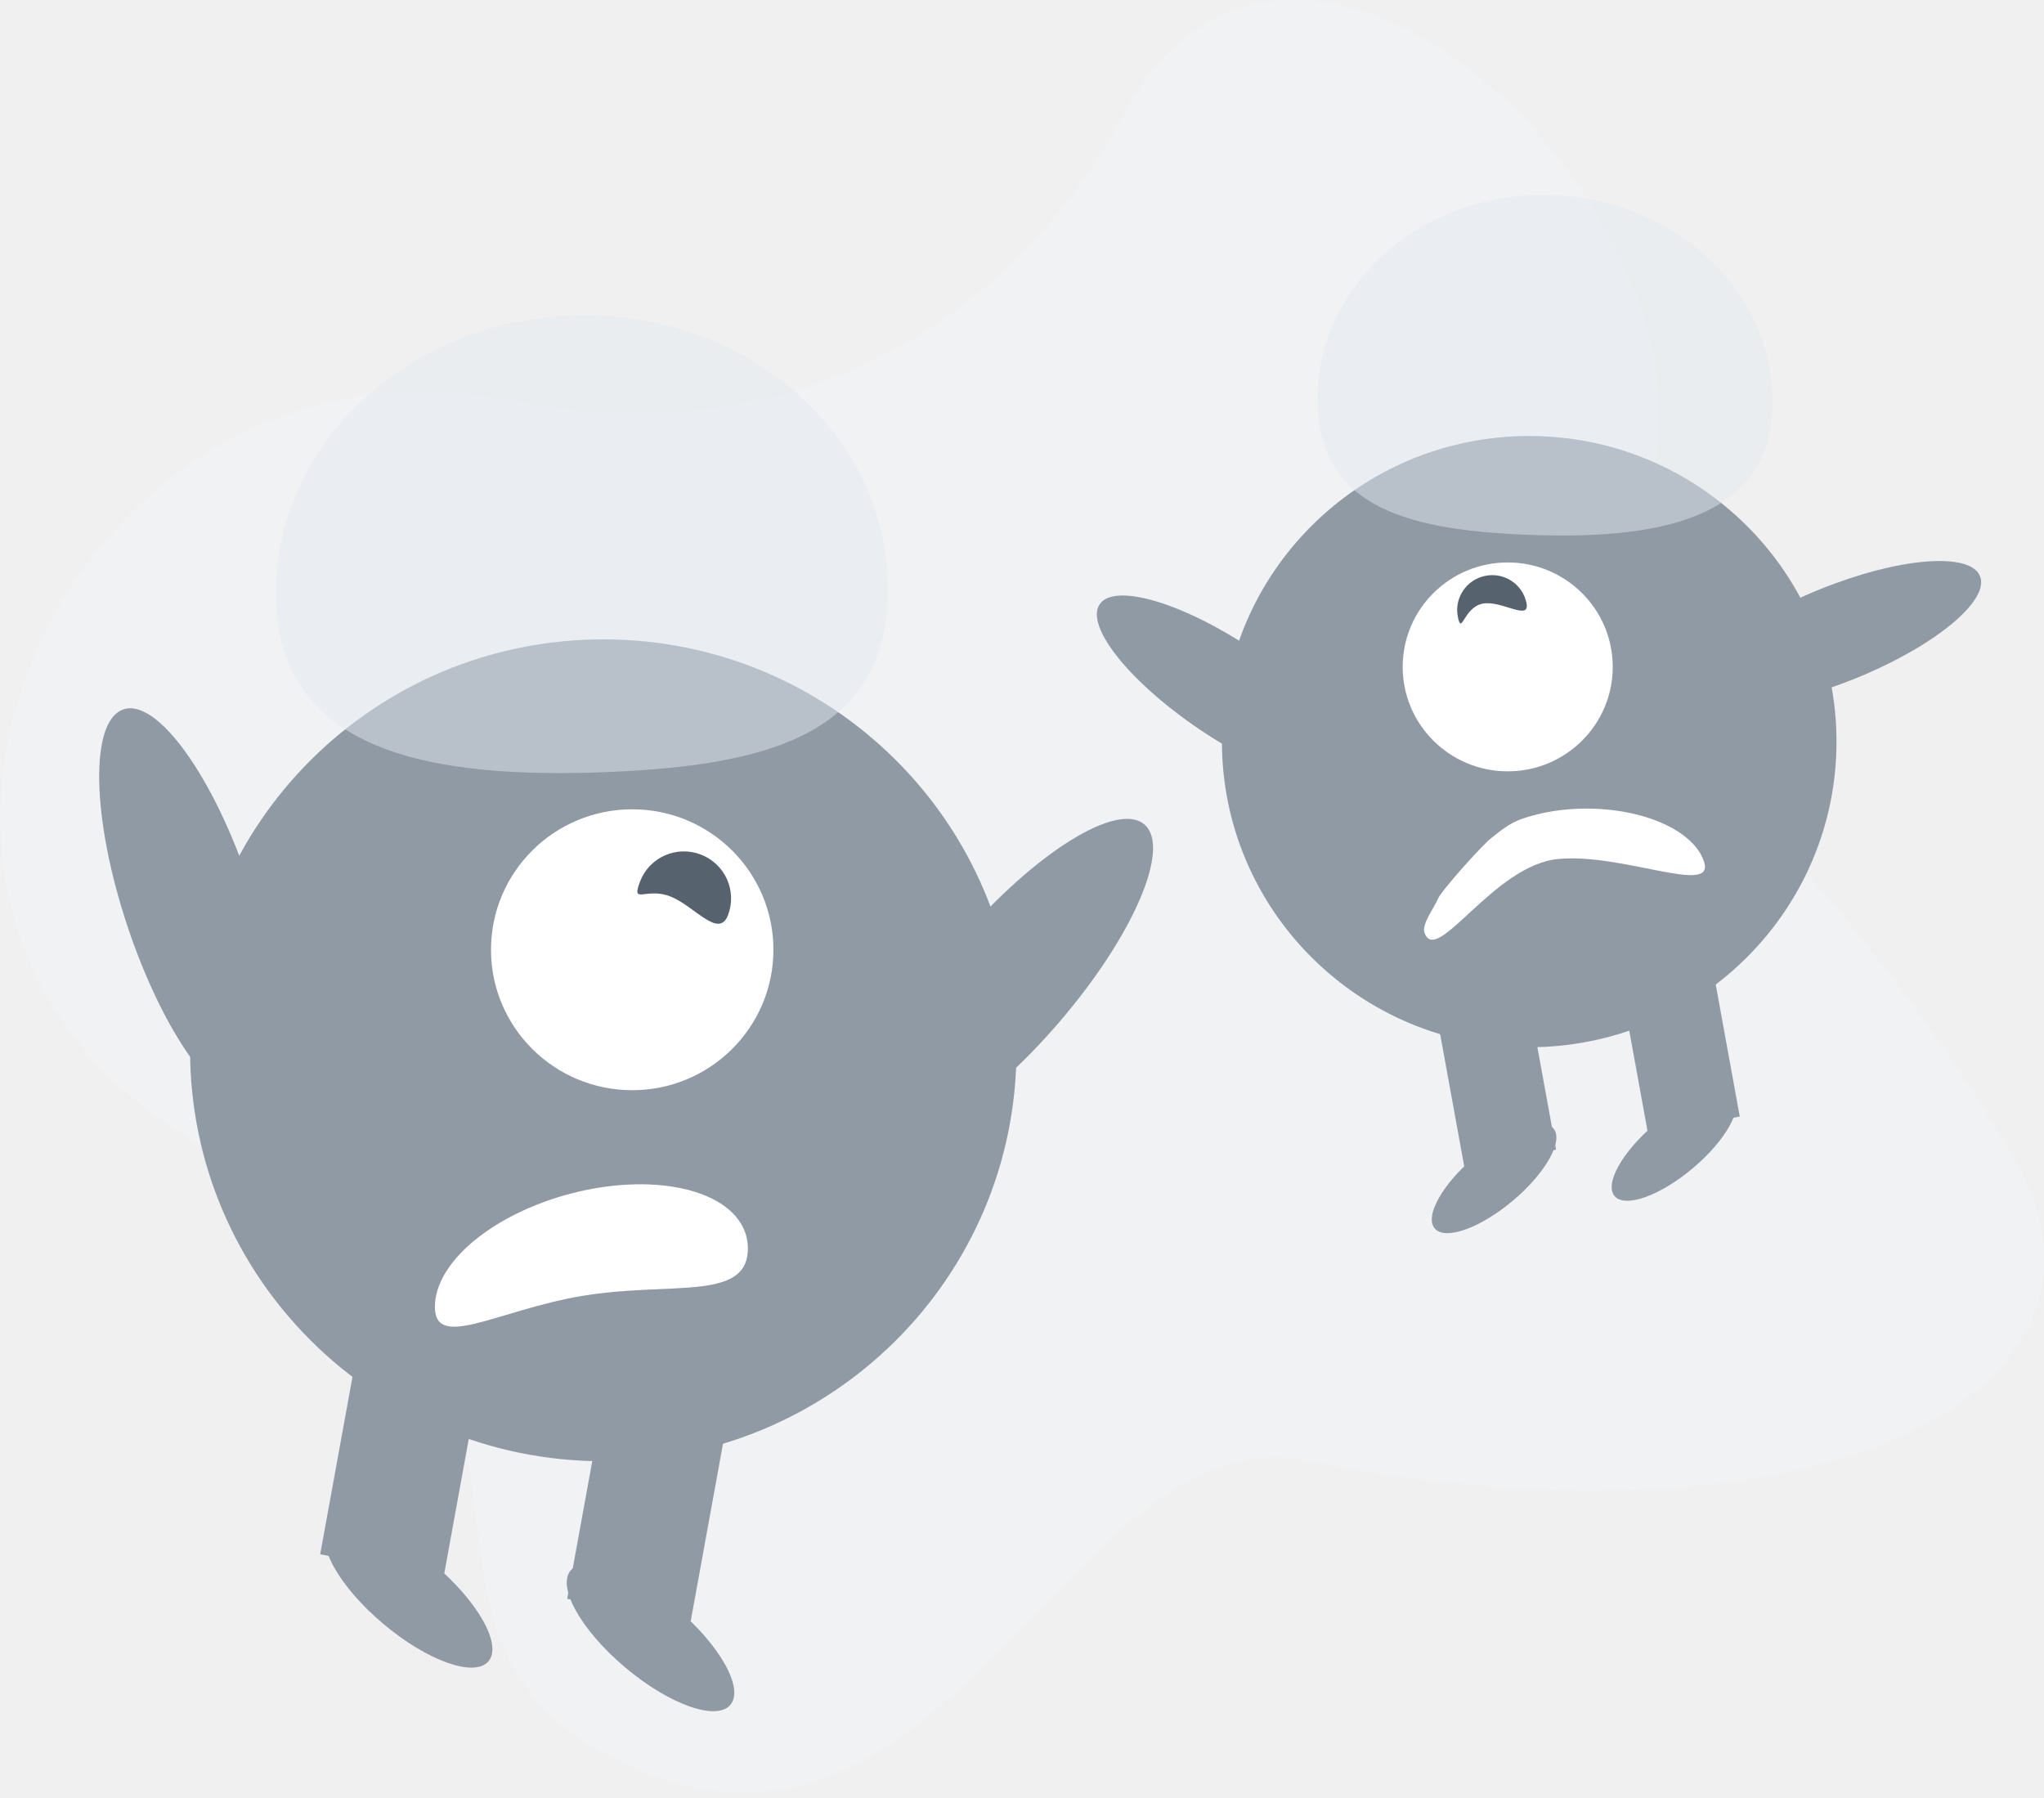
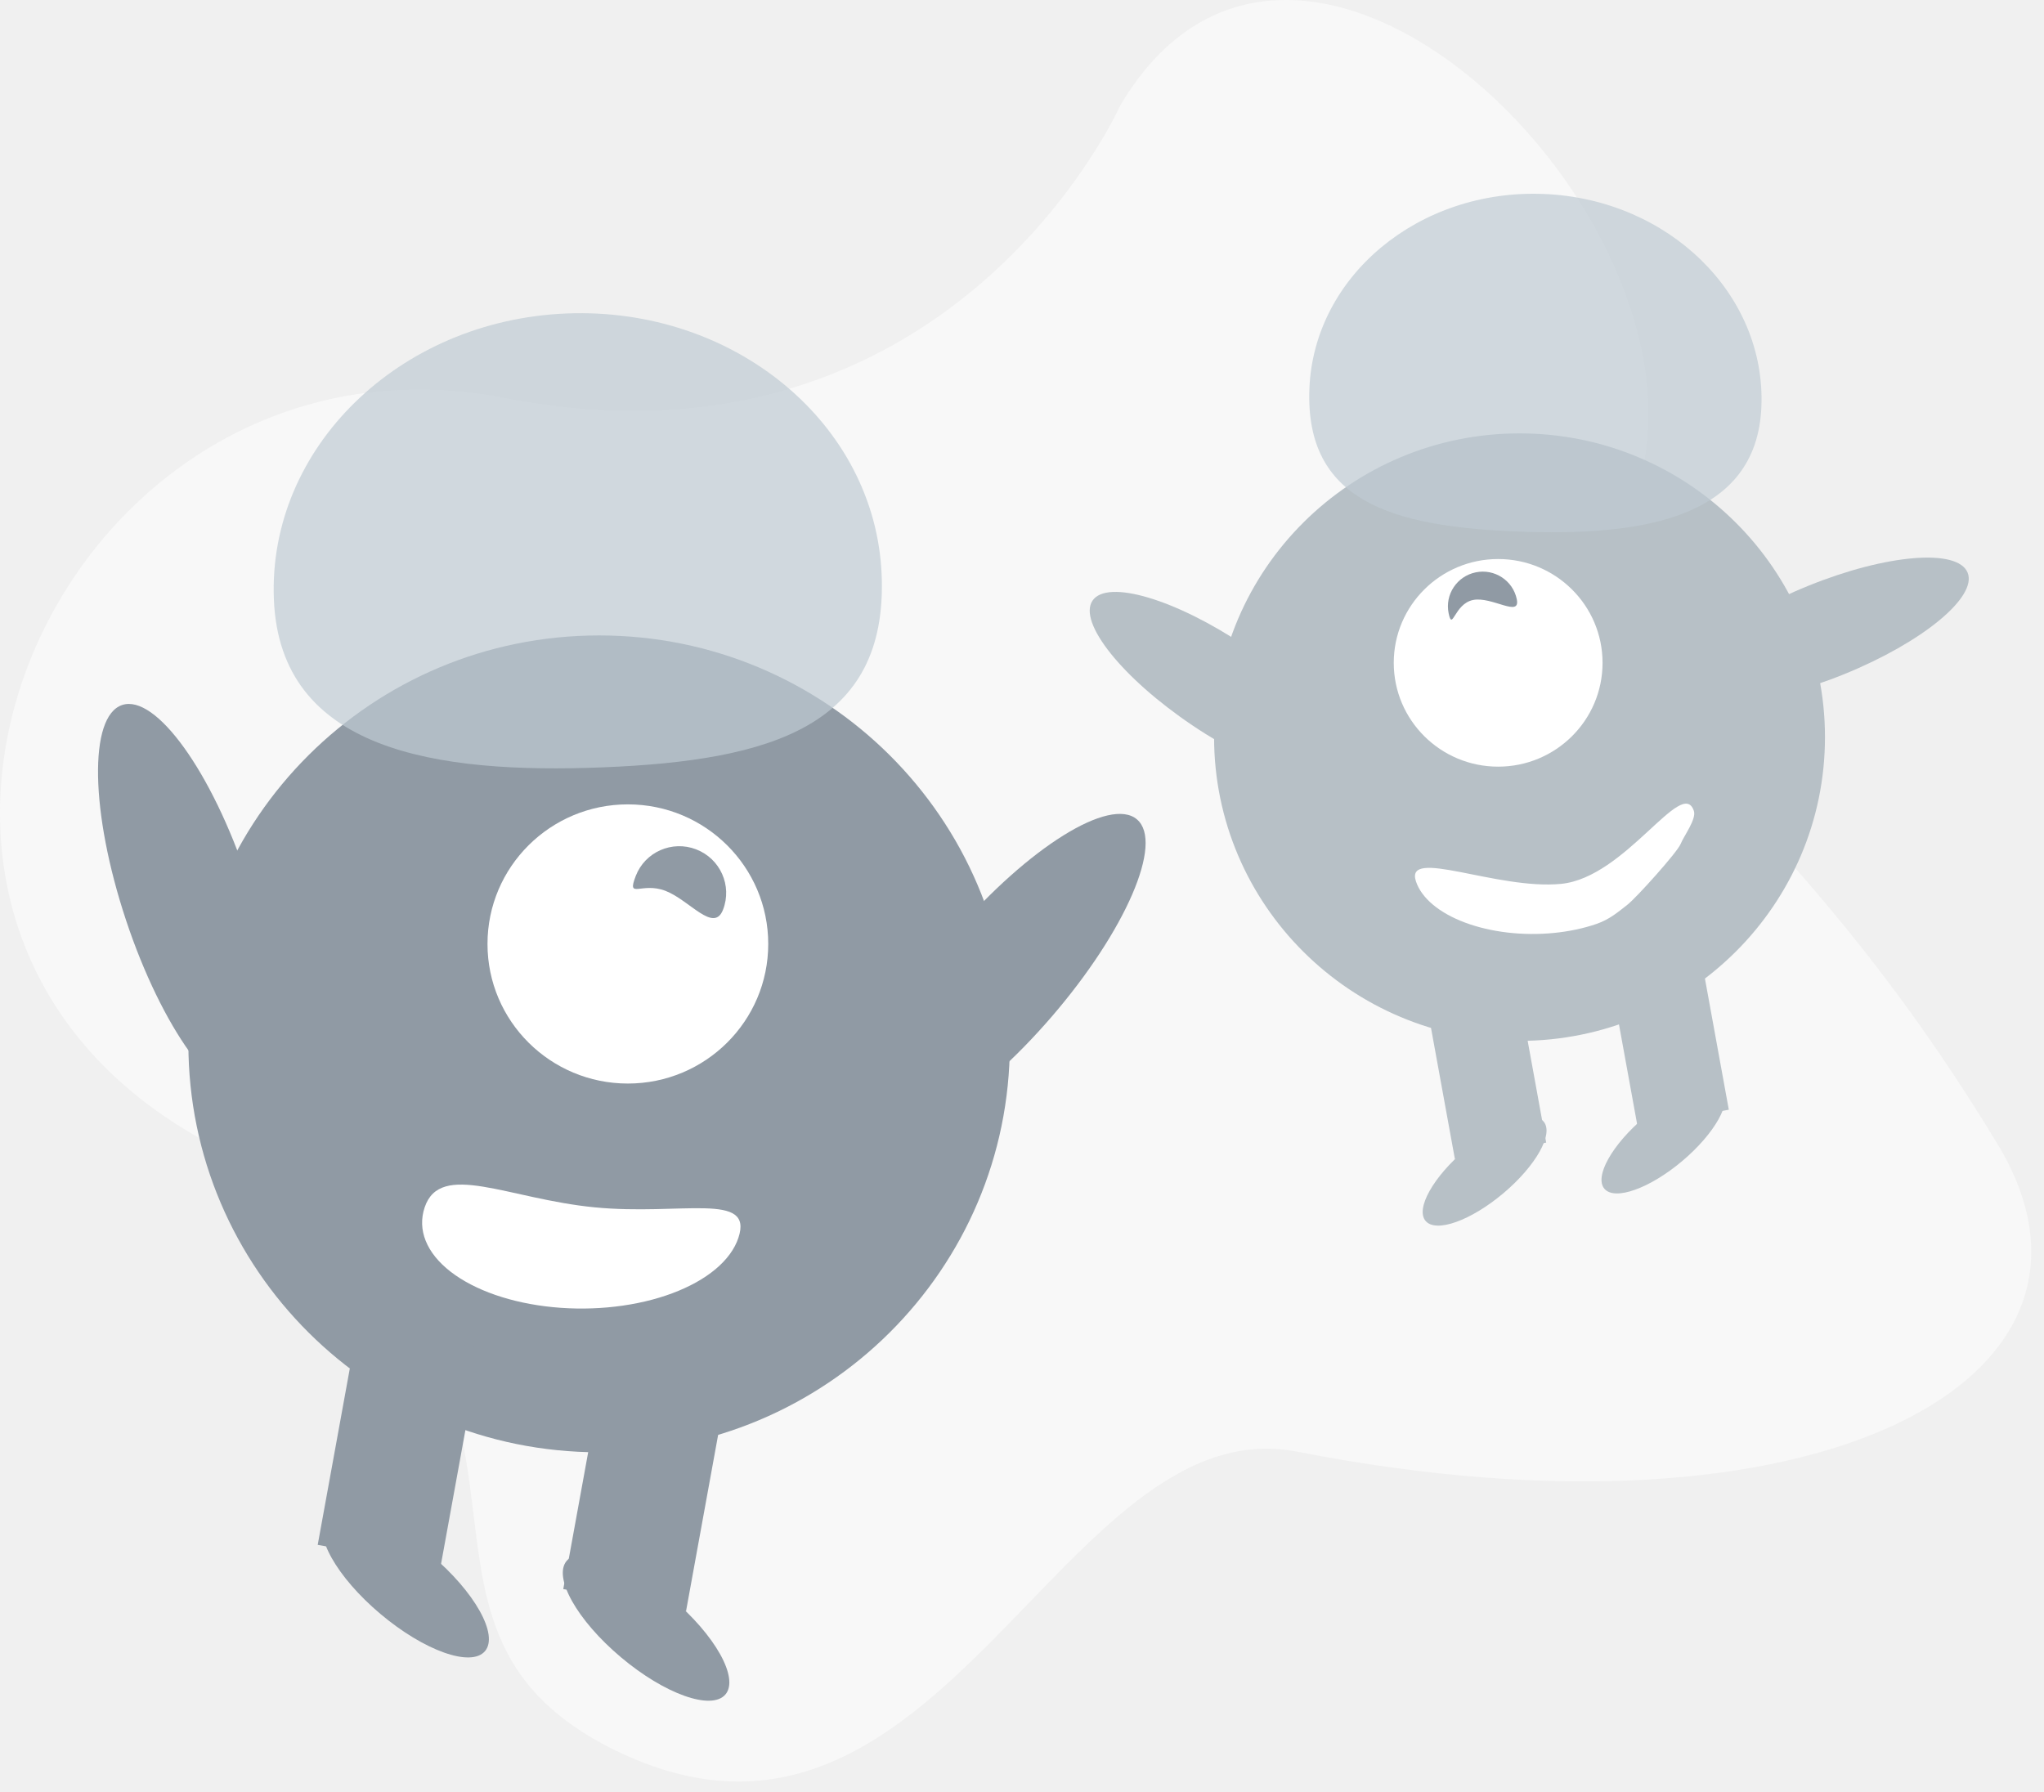
- <svg xmlns="http://www.w3.org/2000/svg" width="141" height="124" viewBox="0 0 141 124" fill="none">
-   <path d="M77.774 7.335C77.774 7.335 66.055 33.636 35.065 27.611C4.075 21.586 -14.596 63.976 14.702 79.432C44.001 94.889 23.696 112.645 43.236 121.714C65.445 132.022 73.726 97.554 90.088 100.755C126.198 107.82 148.535 95.703 138.658 79.396C121.32 50.772 108.732 51.826 113.848 33.341C118.963 14.856 90.073 -13.521 77.774 7.335Z" fill="#F0F2F4" />
-   <path d="M41.616 100.794C25.874 100.794 13.113 88.103 13.113 72.448C13.113 56.793 25.874 44.102 41.616 44.102C57.357 44.102 70.118 56.793 70.118 72.448C70.118 88.103 57.357 100.794 41.616 100.794Z" fill="#909AA4" />
-   <path d="M30.608 108.751L22.087 107.217L24.851 92.034L33.371 93.569L30.608 108.751Z" fill="#909AA4" />
-   <path d="M47.648 111.819L39.127 110.285L41.891 95.103L50.411 96.637L47.648 111.819Z" fill="#909AA4" />
-   <path d="M43.125 115.016C40.084 112.455 38.402 109.459 39.367 108.325C40.333 107.191 43.582 108.348 46.623 110.909C49.664 113.47 51.346 116.466 50.38 117.6C49.415 118.735 46.166 117.578 43.125 115.016Z" fill="#909AA4" />
-   <path d="M26.439 112.01C23.398 109.449 21.716 106.453 22.681 105.319C23.647 104.185 26.896 105.342 29.937 107.903C32.978 110.465 34.66 113.46 33.694 114.595C32.728 115.729 29.48 114.572 26.439 112.01Z" fill="#909AA4" />
-   <path d="M43.611 75.2C38.231 75.2 33.87 70.863 33.87 65.512C33.87 60.162 38.231 55.824 43.611 55.824C48.991 55.824 53.352 60.162 53.352 65.512C53.352 70.863 48.991 75.2 43.611 75.2Z" fill="white" />
-   <path d="M46.22 61.827C44.547 61.182 43.517 62.457 44.158 60.793C44.8 59.129 46.676 58.302 48.35 58.947C50.023 59.592 50.859 61.464 50.218 63.129C49.577 64.793 47.893 62.472 46.22 61.827Z" fill="#56626E" />
-   <path opacity="0.6" d="M19.046 41.609C18.617 31.115 27.712 22.226 39.359 21.756C51.006 21.285 60.795 29.411 61.224 39.905C61.652 50.4 53.556 52.784 41.909 53.255C30.262 53.725 19.474 52.103 19.046 41.609Z" fill="#E3E9EE" fill-opacity="0.8" />
-   <path d="M60.343 78.457C58.477 76.857 61.128 70.727 66.265 64.766C71.401 58.806 77.078 55.27 78.944 56.87C80.809 58.471 78.158 64.6 73.022 70.561C67.885 76.522 62.209 80.057 60.343 78.457Z" fill="#909AA4" />
-   <path d="M8.514 48.932C10.845 48.151 14.745 53.572 17.226 61.04C19.706 68.507 19.827 75.193 17.496 75.974C15.165 76.754 11.265 71.333 8.785 63.866C6.304 56.398 6.183 49.712 8.514 48.932Z" fill="#909AA4" />
-   <path d="M51.584 86.332C51.635 85.52 51.407 84.763 50.912 84.104C50.417 83.444 49.665 82.895 48.699 82.488C47.733 82.08 46.572 81.823 45.282 81.73C43.992 81.637 42.598 81.71 41.181 81.945C39.764 82.181 38.35 82.574 37.022 83.102C35.693 83.629 34.475 84.282 33.437 85.022C32.4 85.763 31.562 86.576 30.974 87.415C30.385 88.254 30.057 89.104 30.007 89.915C29.794 93.325 34.231 90.374 40.19 89.385C46.148 88.395 51.371 89.742 51.584 86.332Z" fill="white" />
-   <path d="M105.489 72.236C117.196 72.236 126.686 62.797 126.686 51.155C126.686 39.512 117.196 30.074 105.489 30.074C93.782 30.074 84.292 39.512 84.292 51.155C84.292 62.797 93.782 72.236 105.489 72.236Z" fill="#909AA4" />
-   <path d="M113.676 78.158L120.013 77.018L117.957 65.727L111.621 66.868L113.676 78.158Z" fill="#909AA4" />
-   <path d="M101.003 80.44L107.34 79.299L105.284 68.008L98.948 69.149L101.003 80.44Z" fill="#909AA4" />
-   <path d="M104.367 82.816C106.628 80.911 107.879 78.683 107.161 77.84C106.443 76.997 104.027 77.857 101.766 79.762C99.504 81.667 98.253 83.895 98.971 84.738C99.689 85.582 102.105 84.721 104.367 82.816Z" fill="#909AA4" />
-   <path d="M116.776 80.582C119.038 78.677 120.289 76.449 119.571 75.606C118.852 74.762 116.437 75.623 114.175 77.528C111.913 79.432 110.662 81.66 111.38 82.504C112.099 83.347 114.514 82.487 116.776 80.582Z" fill="#909AA4" />
-   <path d="M104.006 53.206C108.007 53.206 111.25 49.981 111.25 46.002C111.25 42.023 108.007 38.797 104.006 38.797C100.005 38.797 96.761 42.023 96.761 46.002C96.761 49.981 100.005 53.206 104.006 53.206Z" fill="white" />
-   <path d="M102.261 41.642C103.567 41.374 105.566 42.889 105.3 41.59C105.033 40.29 103.758 39.454 102.452 39.722C101.145 39.99 100.302 41.26 100.568 42.56C100.835 43.859 100.954 41.91 102.261 41.642Z" fill="#56626E" />
-   <path opacity="0.6" d="M122.274 28.224C122.593 20.42 115.83 13.81 107.168 13.46C98.506 13.11 91.226 19.153 90.908 26.957C90.589 34.762 96.61 36.535 105.271 36.885C113.933 37.235 121.955 36.029 122.274 28.224Z" fill="#E3E9EE" fill-opacity="0.8" />
-   <path d="M93.435 53.517C94.46 52.003 91.355 48.127 86.501 44.859C81.647 41.591 76.881 40.169 75.857 41.683C74.832 43.197 77.937 47.073 82.791 50.341C87.645 53.609 92.41 55.031 93.435 53.517Z" fill="#909AA4" />
-   <path d="M136.586 39.745C135.904 38.049 130.954 38.456 125.531 40.653C120.107 42.851 116.264 46.007 116.947 47.703C117.629 49.399 122.579 48.992 128.002 46.794C133.425 44.597 137.269 41.441 136.586 39.745Z" fill="#909AA4" />
-   <path d="M98.26 64.32C98.067 63.747 98.953 62.586 99.182 62.017C99.41 61.448 102.25 58.289 102.866 57.811C103.481 57.332 104.088 56.796 104.996 56.481C105.905 56.166 106.92 55.95 107.983 55.846C109.047 55.743 110.138 55.753 111.194 55.877C112.25 56 113.251 56.234 114.138 56.566C115.026 56.898 115.784 57.321 116.368 57.811C116.953 58.301 117.352 58.848 117.544 59.421C118.354 61.829 111.942 58.818 107.471 59.254C103.001 59.69 99.07 66.728 98.26 64.32Z" fill="white" />
+ <svg xmlns="http://www.w3.org/2000/svg" width="154" height="135" viewBox="0 0 154 135" fill="none">
+   <path d="M84.395 7.963C84.395 7.963 71.672 36.518 38.027 29.977C4.382 23.435 -15.889 69.458 15.919 86.238C47.728 103.019 25.684 122.296 46.898 132.143C71.01 143.334 80.001 105.912 97.764 109.388C136.968 117.059 161.219 103.903 150.496 86.199C131.673 55.122 118.006 56.266 123.56 36.198C129.114 16.129 97.748 -14.68 84.395 7.963Z" fill="#F8F8F8" />
+   <path d="M45.139 109.43C28.049 109.43 14.194 95.651 14.194 78.655C14.194 61.658 28.049 47.88 45.139 47.88C62.229 47.88 76.084 61.658 76.084 78.655C76.084 95.651 62.229 109.43 45.139 109.43Z" fill="#909AA4" />
+   <path d="M33.188 118.071L23.937 116.406L26.937 99.923L36.188 101.588L33.188 118.071Z" fill="#909AA4" />
+   <path d="M51.688 121.403L42.438 119.737L45.438 103.254L54.688 104.92L51.688 121.403Z" fill="#909AA4" />
+   <path d="M46.778 124.871C43.476 122.09 41.65 118.838 42.698 117.606C43.747 116.375 47.273 117.631 50.575 120.412C53.877 123.193 55.703 126.445 54.655 127.677C53.606 128.908 50.08 127.652 46.778 124.871Z" fill="#909AA4" />
+   <path d="M28.662 121.61C25.36 118.829 23.534 115.576 24.582 114.345C25.631 113.114 29.158 114.37 32.459 117.151C35.761 119.931 37.587 123.184 36.539 124.415C35.49 125.647 31.964 124.391 28.662 121.61Z" fill="#909AA4" />
+   <path d="M47.305 81.645C41.464 81.645 36.729 76.936 36.729 71.127C36.729 65.318 41.464 60.609 47.305 60.609C53.146 60.609 57.881 65.318 57.881 71.127C57.881 76.936 53.146 81.645 47.305 81.645Z" fill="white" />
+   <path d="M50.138 67.125C48.321 66.425 47.203 67.809 47.899 66.003C48.596 64.196 50.633 63.299 52.45 63.999C54.267 64.7 55.175 66.732 54.478 68.539C53.782 70.345 51.954 67.826 50.138 67.125Z" fill="#909AA4" />
+   <path opacity="0.7" d="M20.635 45.175C20.17 33.782 30.043 24.131 42.688 23.62C55.333 23.11 65.961 31.932 66.427 43.325C66.892 54.719 58.102 57.307 45.457 57.818C32.812 58.329 21.101 56.569 20.635 45.175Z" fill="#BFCBD3" />
+   <path d="M65.471 85.18C63.445 83.443 66.323 76.789 71.9 70.317C77.476 63.846 83.639 60.008 85.665 61.745C87.691 63.482 84.812 70.136 79.236 76.608C73.659 83.08 67.497 86.918 65.471 85.18Z" fill="#909AA4" />
+   <path d="M9.201 53.123C11.732 52.276 15.966 58.161 18.659 66.268C21.352 74.376 21.484 81.635 18.953 82.482C16.422 83.329 12.188 77.444 9.495 69.337C6.802 61.229 6.67 53.97 9.201 53.123Z" fill="#909AA4" />
+   <path d="M31.996 90.973C31.714 91.809 31.741 92.667 32.074 93.498C32.408 94.329 33.042 95.116 33.941 95.815C34.84 96.513 35.985 97.11 37.312 97.57C38.638 98.03 40.12 98.344 41.673 98.496C43.225 98.647 44.818 98.632 46.359 98.452C47.901 98.272 49.362 97.93 50.658 97.445C51.954 96.96 53.061 96.343 53.914 95.628C54.767 94.913 55.35 94.115 55.63 93.278C56.812 89.762 51.329 91.609 44.803 90.973C38.276 90.336 33.178 87.457 31.996 90.973Z" fill="white" />
+   <path d="M114.485 78.43C127.195 78.43 137.498 68.183 137.498 55.543C137.498 42.903 127.195 32.656 114.485 32.656C101.775 32.656 91.472 42.903 91.472 55.543C91.472 68.183 101.775 78.43 114.485 78.43Z" fill="#B7C0C6" />
+   <path d="M123.373 84.856L130.253 83.618L128.022 71.36L121.142 72.598L123.373 84.856Z" fill="#B7C0C6" />
+   <path d="M109.615 87.334L116.494 86.095L114.263 73.837L107.383 75.076L109.615 87.334Z" fill="#B7C0C6" />
+   <path d="M113.266 89.913C115.722 87.845 117.08 85.426 116.3 84.51C115.521 83.595 112.898 84.529 110.442 86.597C107.987 88.665 106.629 91.084 107.409 91.999C108.188 92.915 110.811 91.981 113.266 89.913Z" fill="#B7C0C6" />
+   <path d="M126.739 87.488C129.194 85.42 130.553 83.001 129.773 82.085C128.993 81.169 126.371 82.103 123.915 84.171C121.46 86.24 120.101 88.659 120.881 89.574C121.661 90.49 124.284 89.556 126.739 87.488Z" fill="#B7C0C6" />
+   <path d="M112.874 57.767C117.218 57.767 120.74 54.265 120.74 49.945C120.74 45.625 117.218 42.123 112.874 42.123C108.531 42.123 105.009 45.625 105.009 49.945C105.009 54.265 108.531 57.767 112.874 57.767Z" fill="white" />
+   <path d="M110.98 45.21C112.399 44.919 114.569 46.564 114.279 45.154C113.99 43.743 112.606 42.835 111.187 43.126C109.769 43.417 108.854 44.796 109.143 46.207C109.432 47.617 109.562 45.501 110.98 45.21Z" fill="#909AA4" />
+   <path opacity="0.7" d="M132.708 30.645C133.054 22.172 125.712 14.995 116.308 14.615C106.904 14.235 99 20.796 98.654 29.269C98.308 37.742 104.845 39.667 114.249 40.047C123.653 40.427 132.362 39.118 132.708 30.645Z" fill="#BFCBD3" />
+   <path d="M101.398 58.106C102.51 56.462 99.14 52.254 93.87 48.706C88.6 45.158 83.426 43.614 82.314 45.257C81.201 46.901 84.572 51.11 89.842 54.658C95.112 58.206 100.286 59.75 101.398 58.106Z" fill="#B7C0C6" />
+   <path d="M148.247 43.153C147.506 41.311 142.132 41.753 136.244 44.139C130.356 46.525 126.183 49.951 126.924 51.792C127.665 53.633 133.039 53.192 138.927 50.806C144.815 48.42 148.988 44.994 148.247 43.153Z" fill="#B7C0C6" />
+   <path d="M127.619 61.099C127.829 61.721 126.867 62.981 126.619 63.599C126.371 64.217 123.287 67.646 122.619 68.166C121.951 68.685 121.293 69.267 120.306 69.61C119.32 69.952 118.218 70.186 117.063 70.298C115.909 70.411 114.724 70.4 113.578 70.266C112.431 70.132 111.345 69.877 110.381 69.517C109.417 69.156 108.594 68.697 107.96 68.166C107.325 67.634 106.891 67.04 106.683 66.418C105.804 63.803 112.766 67.073 117.619 66.599C122.473 66.126 126.74 58.484 127.619 61.099Z" fill="white" />
</svg>
